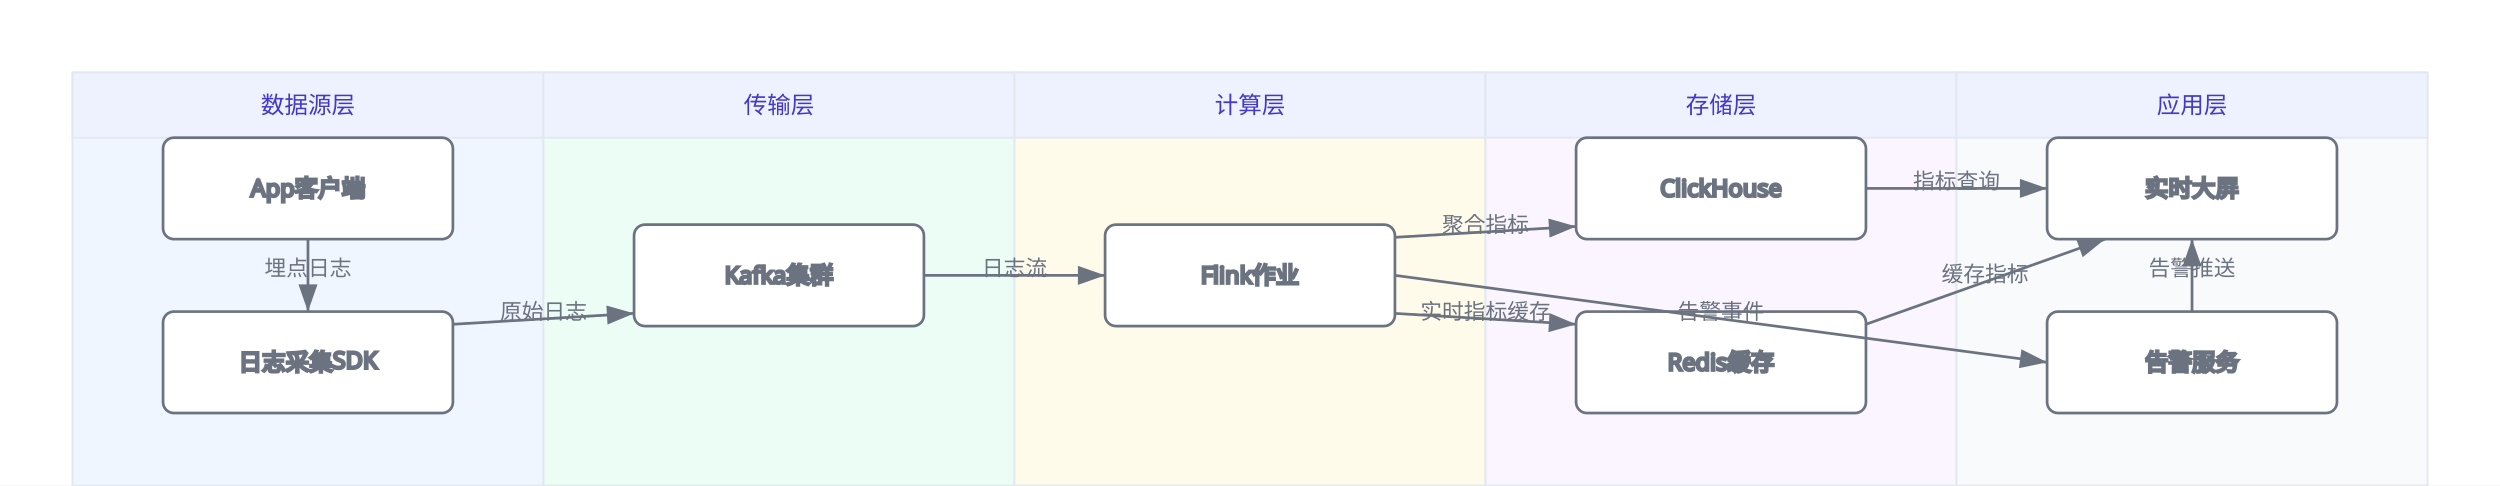
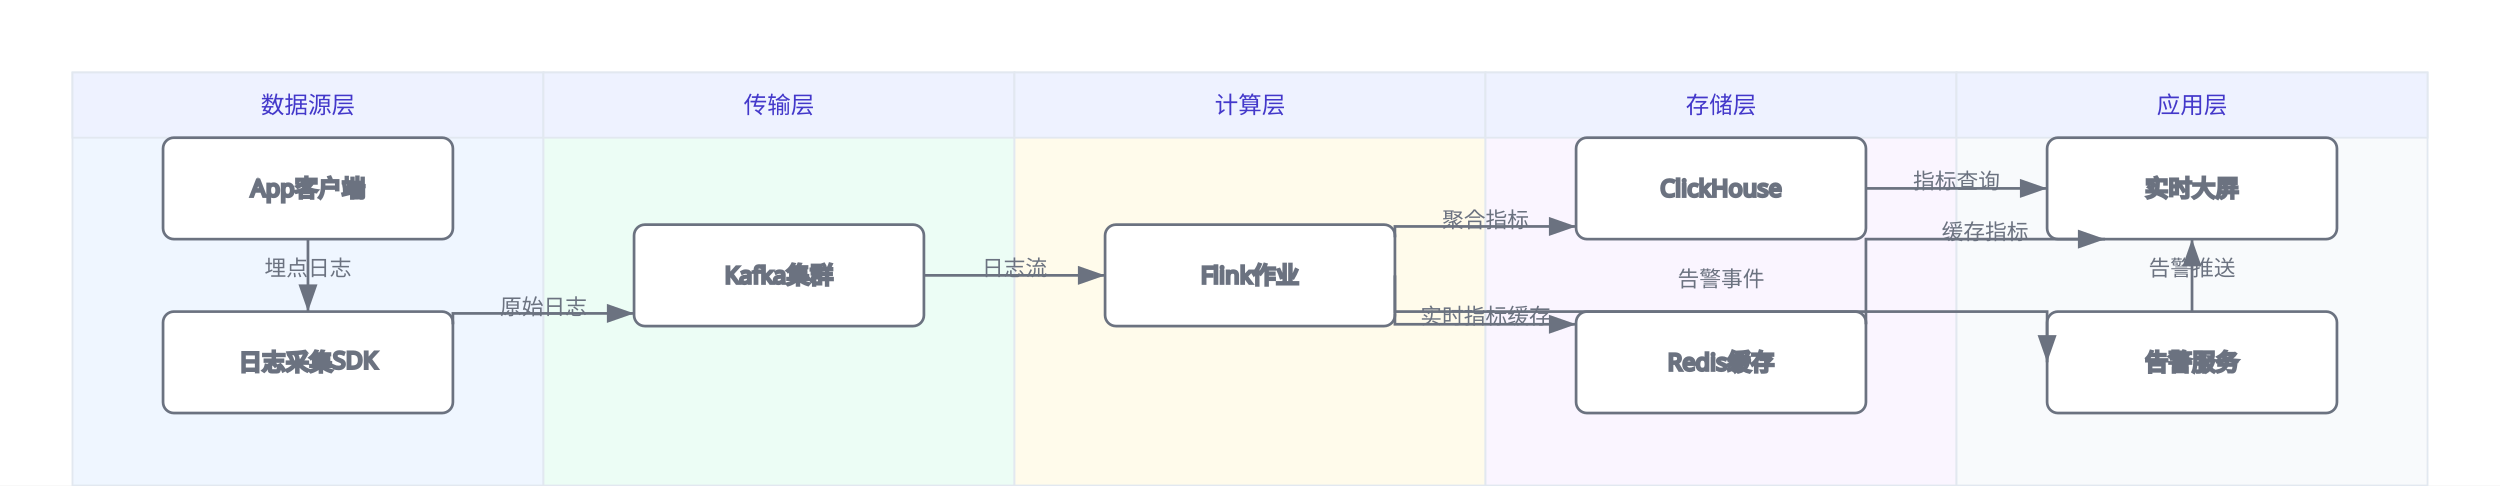
<svg xmlns="http://www.w3.org/2000/svg" width="1380" height="268" viewBox="0 0 1380 268">
  <defs>
    <marker id="arrowhead" markerWidth="10" markerHeight="7" refX="10" refY="3.5" orient="auto">
      <polygon points="0 0, 10 3.5, 0 7" fill="#6b7280" />
    </marker>
    <marker id="arrowhead-purple" markerWidth="10" markerHeight="7" refX="10" refY="3.5" orient="auto">
      <polygon points="0 0, 10 3.5, 0 7" fill="#7c3aed" />
    </marker>
  </defs>
  <style>.lgdl-anchors,.lgdl-edge-anchors{opacity:0;pointer-events:none;transition:opacity .12s ease}.lgdl-node:hover + .lgdl-anchors,.lgdl-class:hover + .lgdl-anchors,.lgdl-group:hover + .lgdl-anchors,.lgdl-lane:hover + .lgdl-anchors{opacity:1}.lgdl-edge:hover + .lgdl-edge-anchors,.lgdl-aggregate-edge:hover + .lgdl-edge-anchors{opacity:1}.lgdl-node.lgdl-hovered + .lgdl-anchors,.lgdl-class.lgdl-hovered + .lgdl-anchors,.lgdl-group.lgdl-hovered + .lgdl-anchors,.lgdl-lane.lgdl-hovered + .lgdl-anchors{opacity:1}.lgdl-edge.lgdl-hovered + .lgdl-edge-anchors,.lgdl-aggregate-edge.lgdl-hovered + .lgdl-edge-anchors{opacity:1}.lgdl-hovered{filter:drop-shadow(0 0 3px rgba(79,70,229,.65))}</style>
  <rect x="0" y="0" width="1380" height="268" fill="#ffffff" />
  <g class="lgdl-lane" data-lgdl-loc="groups[0]">
    <rect x="40" y="40" width="260" height="228" fill="#eff6ff" stroke="#e2e8f0" />
    <rect x="40" y="40" width="260" height="36" fill="#eef2ff" stroke="#e2e8f0" />
    <text x="170" y="58" font-family="'Segoe UI', 'PingFang SC', 'Microsoft YaHei', sans-serif" font-size="13" fill="#4338ca" text-anchor="middle" dominant-baseline="middle">数据源层</text>
  </g>
  <g class="lgdl-anchors">
    <circle cx="300.0" cy="154.0" r="3" fill="#64748b" />
    <circle cx="300.0" cy="188.8" r="3" fill="#64748b" />
    <circle cx="300.0" cy="229.1" r="3" fill="#64748b" />
    <circle cx="284.0" cy="268.0" r="3" fill="#64748b" />
    <circle cx="235.8" cy="268.0" r="3" fill="#64748b" />
    <circle cx="200.5" cy="268.0" r="3" fill="#64748b" />
    <circle cx="170.0" cy="268.0" r="3" fill="#64748b" />
    <circle cx="139.5" cy="268.0" r="3" fill="#64748b" />
    <circle cx="104.2" cy="268.0" r="3" fill="#64748b" />
    <circle cx="56.0" cy="268.0" r="3" fill="#64748b" />
    <circle cx="40.0" cy="229.1" r="3" fill="#64748b" />
    <circle cx="40.0" cy="188.8" r="3" fill="#64748b" />
    <circle cx="40.0" cy="154.0" r="3" fill="#64748b" />
    <circle cx="40.0" cy="119.2" r="3" fill="#64748b" />
    <circle cx="40.0" cy="78.9" r="3" fill="#64748b" />
    <circle cx="56.0" cy="40.0" r="3" fill="#64748b" />
    <circle cx="104.2" cy="40.0" r="3" fill="#64748b" />
    <circle cx="139.5" cy="40.0" r="3" fill="#64748b" />
    <circle cx="170.0" cy="40.0" r="3" fill="#64748b" />
    <circle cx="200.5" cy="40.0" r="3" fill="#64748b" />
    <circle cx="235.8" cy="40.0" r="3" fill="#64748b" />
    <circle cx="284.0" cy="40.0" r="3" fill="#64748b" />
    <circle cx="300.0" cy="78.9" r="3" fill="#64748b" />
    <circle cx="300.0" cy="119.2" r="3" fill="#64748b" />
  </g>
  <g class="lgdl-lane" data-lgdl-loc="groups[1]">
    <rect x="300" y="40" width="260" height="228" fill="#ecfdf5" stroke="#e2e8f0" />
    <rect x="300" y="40" width="260" height="36" fill="#eef2ff" stroke="#e2e8f0" />
    <text x="430" y="58" font-family="'Segoe UI', 'PingFang SC', 'Microsoft YaHei', sans-serif" font-size="13" fill="#4338ca" text-anchor="middle" dominant-baseline="middle">传输层</text>
  </g>
  <g class="lgdl-anchors">
    <circle cx="560.0" cy="154.0" r="3" fill="#64748b" />
    <circle cx="560.0" cy="188.8" r="3" fill="#64748b" />
    <circle cx="560.0" cy="229.1" r="3" fill="#64748b" />
    <circle cx="544.0" cy="268.0" r="3" fill="#64748b" />
    <circle cx="495.8" cy="268.0" r="3" fill="#64748b" />
    <circle cx="460.5" cy="268.0" r="3" fill="#64748b" />
    <circle cx="430.0" cy="268.0" r="3" fill="#64748b" />
    <circle cx="399.5" cy="268.0" r="3" fill="#64748b" />
    <circle cx="364.2" cy="268.0" r="3" fill="#64748b" />
    <circle cx="316.0" cy="268.0" r="3" fill="#64748b" />
    <circle cx="300.0" cy="229.1" r="3" fill="#64748b" />
    <circle cx="300.0" cy="188.8" r="3" fill="#64748b" />
    <circle cx="300.0" cy="154.0" r="3" fill="#64748b" />
    <circle cx="300.0" cy="119.2" r="3" fill="#64748b" />
    <circle cx="300.0" cy="78.9" r="3" fill="#64748b" />
    <circle cx="316.0" cy="40.0" r="3" fill="#64748b" />
    <circle cx="364.2" cy="40.0" r="3" fill="#64748b" />
    <circle cx="399.5" cy="40.0" r="3" fill="#64748b" />
    <circle cx="430.0" cy="40.0" r="3" fill="#64748b" />
    <circle cx="460.5" cy="40.0" r="3" fill="#64748b" />
    <circle cx="495.8" cy="40.0" r="3" fill="#64748b" />
    <circle cx="544.0" cy="40.0" r="3" fill="#64748b" />
    <circle cx="560.0" cy="78.9" r="3" fill="#64748b" />
    <circle cx="560.0" cy="119.2" r="3" fill="#64748b" />
  </g>
  <g class="lgdl-lane" data-lgdl-loc="groups[2]">
    <rect x="560" y="40" width="260" height="228" fill="#fffbeb" stroke="#e2e8f0" />
    <rect x="560" y="40" width="260" height="36" fill="#eef2ff" stroke="#e2e8f0" />
    <text x="690" y="58" font-family="'Segoe UI', 'PingFang SC', 'Microsoft YaHei', sans-serif" font-size="13" fill="#4338ca" text-anchor="middle" dominant-baseline="middle">计算层</text>
  </g>
  <g class="lgdl-anchors">
    <circle cx="820.0" cy="154.0" r="3" fill="#64748b" />
    <circle cx="820.0" cy="188.8" r="3" fill="#64748b" />
    <circle cx="820.0" cy="229.1" r="3" fill="#64748b" />
    <circle cx="804.0" cy="268.0" r="3" fill="#64748b" />
    <circle cx="755.8" cy="268.0" r="3" fill="#64748b" />
    <circle cx="720.5" cy="268.0" r="3" fill="#64748b" />
    <circle cx="690.0" cy="268.0" r="3" fill="#64748b" />
    <circle cx="659.5" cy="268.0" r="3" fill="#64748b" />
    <circle cx="624.2" cy="268.0" r="3" fill="#64748b" />
    <circle cx="576.0" cy="268.0" r="3" fill="#64748b" />
    <circle cx="560.0" cy="229.1" r="3" fill="#64748b" />
    <circle cx="560.0" cy="188.8" r="3" fill="#64748b" />
    <circle cx="560.0" cy="154.0" r="3" fill="#64748b" />
    <circle cx="560.0" cy="119.2" r="3" fill="#64748b" />
    <circle cx="560.0" cy="78.9" r="3" fill="#64748b" />
    <circle cx="576.0" cy="40.0" r="3" fill="#64748b" />
    <circle cx="624.2" cy="40.0" r="3" fill="#64748b" />
    <circle cx="659.5" cy="40.0" r="3" fill="#64748b" />
    <circle cx="690.0" cy="40.0" r="3" fill="#64748b" />
    <circle cx="720.5" cy="40.0" r="3" fill="#64748b" />
    <circle cx="755.8" cy="40.0" r="3" fill="#64748b" />
    <circle cx="804.0" cy="40.0" r="3" fill="#64748b" />
    <circle cx="820.0" cy="78.9" r="3" fill="#64748b" />
    <circle cx="820.0" cy="119.2" r="3" fill="#64748b" />
  </g>
  <g class="lgdl-lane" data-lgdl-loc="groups[3]">
    <rect x="820" y="40" width="260" height="228" fill="#faf5ff" stroke="#e2e8f0" />
    <rect x="820" y="40" width="260" height="36" fill="#eef2ff" stroke="#e2e8f0" />
    <text x="950" y="58" font-family="'Segoe UI', 'PingFang SC', 'Microsoft YaHei', sans-serif" font-size="13" fill="#4338ca" text-anchor="middle" dominant-baseline="middle">存储层</text>
  </g>
  <g class="lgdl-anchors">
    <circle cx="1080.0" cy="154.0" r="3" fill="#64748b" />
    <circle cx="1080.0" cy="188.8" r="3" fill="#64748b" />
    <circle cx="1080.0" cy="229.1" r="3" fill="#64748b" />
    <circle cx="1064.0" cy="268.0" r="3" fill="#64748b" />
    <circle cx="1015.8" cy="268.0" r="3" fill="#64748b" />
    <circle cx="980.5" cy="268.0" r="3" fill="#64748b" />
    <circle cx="950.0" cy="268.0" r="3" fill="#64748b" />
    <circle cx="919.5" cy="268.0" r="3" fill="#64748b" />
    <circle cx="884.2" cy="268.0" r="3" fill="#64748b" />
    <circle cx="836.0" cy="268.0" r="3" fill="#64748b" />
    <circle cx="820.0" cy="229.1" r="3" fill="#64748b" />
    <circle cx="820.0" cy="188.8" r="3" fill="#64748b" />
    <circle cx="820.0" cy="154.0" r="3" fill="#64748b" />
    <circle cx="820.0" cy="119.2" r="3" fill="#64748b" />
    <circle cx="820.0" cy="78.9" r="3" fill="#64748b" />
    <circle cx="836.0" cy="40.0" r="3" fill="#64748b" />
    <circle cx="884.2" cy="40.0" r="3" fill="#64748b" />
    <circle cx="919.5" cy="40.0" r="3" fill="#64748b" />
    <circle cx="950.0" cy="40.0" r="3" fill="#64748b" />
    <circle cx="980.5" cy="40.0" r="3" fill="#64748b" />
    <circle cx="1015.8" cy="40.0" r="3" fill="#64748b" />
    <circle cx="1064.0" cy="40.0" r="3" fill="#64748b" />
    <circle cx="1080.0" cy="78.9" r="3" fill="#64748b" />
    <circle cx="1080.0" cy="119.2" r="3" fill="#64748b" />
  </g>
  <g class="lgdl-lane" data-lgdl-loc="groups[4]">
    <rect x="1080" y="40" width="260" height="228" fill="#f8fafc" stroke="#e2e8f0" />
    <rect x="1080" y="40" width="260" height="36" fill="#eef2ff" stroke="#e2e8f0" />
    <text x="1210" y="58" font-family="'Segoe UI', 'PingFang SC', 'Microsoft YaHei', sans-serif" font-size="13" fill="#4338ca" text-anchor="middle" dominant-baseline="middle">应用层</text>
  </g>
  <g class="lgdl-anchors">
    <circle cx="1340.0" cy="154.0" r="3" fill="#64748b" />
    <circle cx="1340.0" cy="188.8" r="3" fill="#64748b" />
    <circle cx="1340.0" cy="229.1" r="3" fill="#64748b" />
    <circle cx="1324.0" cy="268.0" r="3" fill="#64748b" />
    <circle cx="1275.8" cy="268.0" r="3" fill="#64748b" />
    <circle cx="1240.5" cy="268.0" r="3" fill="#64748b" />
    <circle cx="1210.0" cy="268.0" r="3" fill="#64748b" />
    <circle cx="1179.5" cy="268.0" r="3" fill="#64748b" />
    <circle cx="1144.2" cy="268.0" r="3" fill="#64748b" />
    <circle cx="1096.0" cy="268.0" r="3" fill="#64748b" />
    <circle cx="1080.0" cy="229.1" r="3" fill="#64748b" />
    <circle cx="1080.0" cy="188.8" r="3" fill="#64748b" />
    <circle cx="1080.0" cy="154.0" r="3" fill="#64748b" />
    <circle cx="1080.0" cy="119.2" r="3" fill="#64748b" />
    <circle cx="1080.0" cy="78.9" r="3" fill="#64748b" />
    <circle cx="1096.0" cy="40.0" r="3" fill="#64748b" />
    <circle cx="1144.2" cy="40.0" r="3" fill="#64748b" />
    <circle cx="1179.5" cy="40.0" r="3" fill="#64748b" />
    <circle cx="1210.0" cy="40.0" r="3" fill="#64748b" />
    <circle cx="1240.5" cy="40.0" r="3" fill="#64748b" />
    <circle cx="1275.8" cy="40.0" r="3" fill="#64748b" />
    <circle cx="1324.0" cy="40.0" r="3" fill="#64748b" />
    <circle cx="1340.0" cy="78.9" r="3" fill="#64748b" />
    <circle cx="1340.0" cy="119.2" r="3" fill="#64748b" />
  </g>
  <g class="lgdl-node" data-lgdl-loc="nodes[0]" fill="#ffffff" stroke="#6b7280" stroke-width="1.5">
    <rect x="90" y="76" width="160" height="56" rx="6" ry="6" />
    <text x="170" y="104" font-family="'Segoe UI', 'PingFang SC', 'Microsoft YaHei', sans-serif" font-size="13" fill="#1f2937" text-anchor="middle" dominant-baseline="middle">App客户端</text>
  </g>
  <g class="lgdl-anchors">
    <circle cx="250.0" cy="104.0" r="3" fill="#6b7280" />
    <circle cx="250.0" cy="125.4" r="3" fill="#6b7280" />
    <circle cx="218.5" cy="132.0" r="3" fill="#6b7280" />
    <circle cx="198.0" cy="132.0" r="3" fill="#6b7280" />
    <circle cx="186.2" cy="132.0" r="3" fill="#6b7280" />
    <circle cx="177.5" cy="132.0" r="3" fill="#6b7280" />
    <circle cx="170.0" cy="132.0" r="3" fill="#6b7280" />
    <circle cx="162.5" cy="132.0" r="3" fill="#6b7280" />
    <circle cx="153.8" cy="132.0" r="3" fill="#6b7280" />
    <circle cx="142.0" cy="132.0" r="3" fill="#6b7280" />
    <circle cx="121.5" cy="132.0" r="3" fill="#6b7280" />
    <circle cx="90.0" cy="125.4" r="3" fill="#6b7280" />
    <circle cx="90.0" cy="104.0" r="3" fill="#6b7280" />
    <circle cx="90.0" cy="82.6" r="3" fill="#6b7280" />
    <circle cx="121.5" cy="76.0" r="3" fill="#6b7280" />
    <circle cx="142.0" cy="76.0" r="3" fill="#6b7280" />
    <circle cx="153.8" cy="76.0" r="3" fill="#6b7280" />
    <circle cx="162.5" cy="76.0" r="3" fill="#6b7280" />
    <circle cx="170.0" cy="76.0" r="3" fill="#6b7280" />
    <circle cx="177.5" cy="76.0" r="3" fill="#6b7280" />
    <circle cx="186.2" cy="76.0" r="3" fill="#6b7280" />
    <circle cx="198.0" cy="76.0" r="3" fill="#6b7280" />
    <circle cx="218.5" cy="76.0" r="3" fill="#6b7280" />
    <circle cx="250.0" cy="82.6" r="3" fill="#6b7280" />
  </g>
  <g class="lgdl-node" data-lgdl-loc="nodes[1]" fill="#ffffff" stroke="#6b7280" stroke-width="1.5">
    <rect x="90" y="172" width="160" height="56" rx="6" ry="6" />
    <text x="170" y="200" font-family="'Segoe UI', 'PingFang SC', 'Microsoft YaHei', sans-serif" font-size="13" fill="#1f2937" text-anchor="middle" dominant-baseline="middle">日志采集SDK</text>
  </g>
  <g class="lgdl-anchors">
    <circle cx="250.0" cy="200.0" r="3" fill="#6b7280" />
    <circle cx="250.0" cy="221.4" r="3" fill="#6b7280" />
    <circle cx="218.5" cy="228.0" r="3" fill="#6b7280" />
    <circle cx="198.0" cy="228.0" r="3" fill="#6b7280" />
    <circle cx="186.2" cy="228.0" r="3" fill="#6b7280" />
    <circle cx="177.5" cy="228.0" r="3" fill="#6b7280" />
    <circle cx="170.0" cy="228.0" r="3" fill="#6b7280" />
    <circle cx="162.5" cy="228.0" r="3" fill="#6b7280" />
    <circle cx="153.8" cy="228.0" r="3" fill="#6b7280" />
    <circle cx="142.0" cy="228.0" r="3" fill="#6b7280" />
    <circle cx="121.5" cy="228.0" r="3" fill="#6b7280" />
    <circle cx="90.0" cy="221.4" r="3" fill="#6b7280" />
    <circle cx="90.0" cy="200.0" r="3" fill="#6b7280" />
    <circle cx="90.0" cy="178.6" r="3" fill="#6b7280" />
    <circle cx="121.5" cy="172.0" r="3" fill="#6b7280" />
    <circle cx="142.0" cy="172.0" r="3" fill="#6b7280" />
    <circle cx="153.8" cy="172.0" r="3" fill="#6b7280" />
    <circle cx="162.5" cy="172.0" r="3" fill="#6b7280" />
    <circle cx="170.0" cy="172.0" r="3" fill="#6b7280" />
    <circle cx="177.5" cy="172.0" r="3" fill="#6b7280" />
    <circle cx="186.2" cy="172.0" r="3" fill="#6b7280" />
    <circle cx="198.0" cy="172.0" r="3" fill="#6b7280" />
    <circle cx="218.5" cy="172.0" r="3" fill="#6b7280" />
    <circle cx="250.0" cy="178.6" r="3" fill="#6b7280" />
  </g>
  <g class="lgdl-node" data-lgdl-loc="nodes[2]" fill="#ffffff" stroke="#6b7280" stroke-width="1.5">
    <rect x="350" y="124" width="160" height="56" rx="6" ry="6" />
    <text x="430" y="152" font-family="'Segoe UI', 'PingFang SC', 'Microsoft YaHei', sans-serif" font-size="13" fill="#1f2937" text-anchor="middle" dominant-baseline="middle">Kafka集群</text>
  </g>
  <g class="lgdl-anchors">
    <circle cx="510.0" cy="152.0" r="3" fill="#6b7280" />
    <circle cx="510.0" cy="173.4" r="3" fill="#6b7280" />
    <circle cx="478.5" cy="180.0" r="3" fill="#6b7280" />
    <circle cx="458.0" cy="180.0" r="3" fill="#6b7280" />
    <circle cx="446.2" cy="180.0" r="3" fill="#6b7280" />
    <circle cx="437.5" cy="180.0" r="3" fill="#6b7280" />
    <circle cx="430.0" cy="180.0" r="3" fill="#6b7280" />
    <circle cx="422.5" cy="180.0" r="3" fill="#6b7280" />
    <circle cx="413.8" cy="180.0" r="3" fill="#6b7280" />
    <circle cx="402.0" cy="180.0" r="3" fill="#6b7280" />
    <circle cx="381.5" cy="180.0" r="3" fill="#6b7280" />
    <circle cx="350.0" cy="173.4" r="3" fill="#6b7280" />
    <circle cx="350.0" cy="152.0" r="3" fill="#6b7280" />
    <circle cx="350.0" cy="130.6" r="3" fill="#6b7280" />
    <circle cx="381.5" cy="124.0" r="3" fill="#6b7280" />
    <circle cx="402.0" cy="124.0" r="3" fill="#6b7280" />
    <circle cx="413.8" cy="124.0" r="3" fill="#6b7280" />
    <circle cx="422.5" cy="124.0" r="3" fill="#6b7280" />
    <circle cx="430.0" cy="124.0" r="3" fill="#6b7280" />
    <circle cx="437.5" cy="124.0" r="3" fill="#6b7280" />
    <circle cx="446.2" cy="124.0" r="3" fill="#6b7280" />
    <circle cx="458.0" cy="124.0" r="3" fill="#6b7280" />
    <circle cx="478.5" cy="124.0" r="3" fill="#6b7280" />
    <circle cx="510.0" cy="130.6" r="3" fill="#6b7280" />
  </g>
  <g class="lgdl-node" data-lgdl-loc="nodes[3]" fill="#ffffff" stroke="#6b7280" stroke-width="1.5">
    <rect x="610" y="124" width="160" height="56" rx="6" ry="6" />
    <text x="690" y="152" font-family="'Segoe UI', 'PingFang SC', 'Microsoft YaHei', sans-serif" font-size="13" fill="#1f2937" text-anchor="middle" dominant-baseline="middle">Flink作业</text>
  </g>
  <g class="lgdl-anchors">
    <circle cx="770.0" cy="152.0" r="3" fill="#6b7280" />
    <circle cx="770.0" cy="173.4" r="3" fill="#6b7280" />
    <circle cx="738.5" cy="180.0" r="3" fill="#6b7280" />
    <circle cx="718.0" cy="180.0" r="3" fill="#6b7280" />
    <circle cx="706.2" cy="180.0" r="3" fill="#6b7280" />
    <circle cx="697.5" cy="180.0" r="3" fill="#6b7280" />
    <circle cx="690.0" cy="180.0" r="3" fill="#6b7280" />
    <circle cx="682.5" cy="180.0" r="3" fill="#6b7280" />
    <circle cx="673.8" cy="180.0" r="3" fill="#6b7280" />
    <circle cx="662.0" cy="180.0" r="3" fill="#6b7280" />
    <circle cx="641.5" cy="180.0" r="3" fill="#6b7280" />
    <circle cx="610.0" cy="173.4" r="3" fill="#6b7280" />
    <circle cx="610.0" cy="152.0" r="3" fill="#6b7280" />
    <circle cx="610.0" cy="130.6" r="3" fill="#6b7280" />
    <circle cx="641.5" cy="124.0" r="3" fill="#6b7280" />
    <circle cx="662.0" cy="124.0" r="3" fill="#6b7280" />
    <circle cx="673.8" cy="124.0" r="3" fill="#6b7280" />
    <circle cx="682.5" cy="124.0" r="3" fill="#6b7280" />
    <circle cx="690.0" cy="124.0" r="3" fill="#6b7280" />
    <circle cx="697.5" cy="124.0" r="3" fill="#6b7280" />
    <circle cx="706.2" cy="124.0" r="3" fill="#6b7280" />
    <circle cx="718.0" cy="124.0" r="3" fill="#6b7280" />
    <circle cx="738.5" cy="124.0" r="3" fill="#6b7280" />
    <circle cx="770.0" cy="130.6" r="3" fill="#6b7280" />
  </g>
  <g class="lgdl-node" data-lgdl-loc="nodes[4]" fill="#ffffff" stroke="#6b7280" stroke-width="1.5">
    <rect x="870" y="76" width="160" height="56" rx="6" ry="6" />
    <text x="950" y="104" font-family="'Segoe UI', 'PingFang SC', 'Microsoft YaHei', sans-serif" font-size="13" fill="#1f2937" text-anchor="middle" dominant-baseline="middle">ClickHouse</text>
  </g>
  <g class="lgdl-anchors">
    <circle cx="1030.0" cy="104.0" r="3" fill="#6b7280" />
    <circle cx="1030.0" cy="125.4" r="3" fill="#6b7280" />
    <circle cx="998.5" cy="132.0" r="3" fill="#6b7280" />
    <circle cx="978.0" cy="132.0" r="3" fill="#6b7280" />
    <circle cx="966.2" cy="132.0" r="3" fill="#6b7280" />
    <circle cx="957.5" cy="132.0" r="3" fill="#6b7280" />
    <circle cx="950.0" cy="132.0" r="3" fill="#6b7280" />
    <circle cx="942.5" cy="132.0" r="3" fill="#6b7280" />
    <circle cx="933.8" cy="132.0" r="3" fill="#6b7280" />
    <circle cx="922.0" cy="132.0" r="3" fill="#6b7280" />
    <circle cx="901.5" cy="132.0" r="3" fill="#6b7280" />
    <circle cx="870.0" cy="125.4" r="3" fill="#6b7280" />
    <circle cx="870.0" cy="104.0" r="3" fill="#6b7280" />
    <circle cx="870.0" cy="82.6" r="3" fill="#6b7280" />
    <circle cx="901.5" cy="76.0" r="3" fill="#6b7280" />
    <circle cx="922.0" cy="76.0" r="3" fill="#6b7280" />
    <circle cx="933.8" cy="76.0" r="3" fill="#6b7280" />
    <circle cx="942.5" cy="76.0" r="3" fill="#6b7280" />
    <circle cx="950.0" cy="76.0" r="3" fill="#6b7280" />
    <circle cx="957.5" cy="76.0" r="3" fill="#6b7280" />
    <circle cx="966.2" cy="76.0" r="3" fill="#6b7280" />
    <circle cx="978.0" cy="76.0" r="3" fill="#6b7280" />
    <circle cx="998.5" cy="76.0" r="3" fill="#6b7280" />
    <circle cx="1030.0" cy="82.6" r="3" fill="#6b7280" />
  </g>
  <g class="lgdl-node" data-lgdl-loc="nodes[5]" fill="#ffffff" stroke="#6b7280" stroke-width="1.5">
    <rect x="1130" y="76" width="160" height="56" rx="6" ry="6" />
    <text x="1210" y="104" font-family="'Segoe UI', 'PingFang SC', 'Microsoft YaHei', sans-serif" font-size="13" fill="#1f2937" text-anchor="middle" dominant-baseline="middle">实时大屏</text>
  </g>
  <g class="lgdl-anchors">
    <circle cx="1290.0" cy="104.0" r="3" fill="#6b7280" />
    <circle cx="1290.0" cy="125.4" r="3" fill="#6b7280" />
    <circle cx="1258.5" cy="132.0" r="3" fill="#6b7280" />
    <circle cx="1238.0" cy="132.0" r="3" fill="#6b7280" />
    <circle cx="1226.2" cy="132.0" r="3" fill="#6b7280" />
    <circle cx="1217.5" cy="132.0" r="3" fill="#6b7280" />
    <circle cx="1210.0" cy="132.0" r="3" fill="#6b7280" />
    <circle cx="1202.5" cy="132.0" r="3" fill="#6b7280" />
    <circle cx="1193.8" cy="132.0" r="3" fill="#6b7280" />
    <circle cx="1182.0" cy="132.0" r="3" fill="#6b7280" />
    <circle cx="1161.5" cy="132.0" r="3" fill="#6b7280" />
    <circle cx="1130.0" cy="125.4" r="3" fill="#6b7280" />
    <circle cx="1130.0" cy="104.0" r="3" fill="#6b7280" />
    <circle cx="1130.0" cy="82.6" r="3" fill="#6b7280" />
    <circle cx="1161.5" cy="76.0" r="3" fill="#6b7280" />
    <circle cx="1182.0" cy="76.0" r="3" fill="#6b7280" />
    <circle cx="1193.8" cy="76.0" r="3" fill="#6b7280" />
    <circle cx="1202.5" cy="76.0" r="3" fill="#6b7280" />
    <circle cx="1210.0" cy="76.0" r="3" fill="#6b7280" />
    <circle cx="1217.5" cy="76.0" r="3" fill="#6b7280" />
    <circle cx="1226.2" cy="76.0" r="3" fill="#6b7280" />
    <circle cx="1238.0" cy="76.0" r="3" fill="#6b7280" />
    <circle cx="1258.5" cy="76.0" r="3" fill="#6b7280" />
    <circle cx="1290.0" cy="82.6" r="3" fill="#6b7280" />
  </g>
  <g class="lgdl-node" data-lgdl-loc="nodes[6]" fill="#ffffff" stroke="#6b7280" stroke-width="1.5">
    <rect x="1130" y="172" width="160" height="56" rx="6" ry="6" />
    <text x="1210" y="200" font-family="'Segoe UI', 'PingFang SC', 'Microsoft YaHei', sans-serif" font-size="13" fill="#1f2937" text-anchor="middle" dominant-baseline="middle">告警服务</text>
  </g>
  <g class="lgdl-anchors">
    <circle cx="1290.0" cy="200.0" r="3" fill="#6b7280" />
    <circle cx="1290.0" cy="221.4" r="3" fill="#6b7280" />
    <circle cx="1258.5" cy="228.0" r="3" fill="#6b7280" />
    <circle cx="1238.0" cy="228.0" r="3" fill="#6b7280" />
    <circle cx="1226.2" cy="228.0" r="3" fill="#6b7280" />
    <circle cx="1217.5" cy="228.0" r="3" fill="#6b7280" />
    <circle cx="1210.0" cy="228.0" r="3" fill="#6b7280" />
    <circle cx="1202.5" cy="228.0" r="3" fill="#6b7280" />
    <circle cx="1193.8" cy="228.0" r="3" fill="#6b7280" />
    <circle cx="1182.0" cy="228.0" r="3" fill="#6b7280" />
    <circle cx="1161.5" cy="228.0" r="3" fill="#6b7280" />
    <circle cx="1130.0" cy="221.4" r="3" fill="#6b7280" />
    <circle cx="1130.0" cy="200.0" r="3" fill="#6b7280" />
    <circle cx="1130.0" cy="178.6" r="3" fill="#6b7280" />
    <circle cx="1161.5" cy="172.0" r="3" fill="#6b7280" />
    <circle cx="1182.0" cy="172.0" r="3" fill="#6b7280" />
    <circle cx="1193.8" cy="172.0" r="3" fill="#6b7280" />
    <circle cx="1202.5" cy="172.0" r="3" fill="#6b7280" />
    <circle cx="1210.0" cy="172.0" r="3" fill="#6b7280" />
    <circle cx="1217.5" cy="172.0" r="3" fill="#6b7280" />
    <circle cx="1226.2" cy="172.0" r="3" fill="#6b7280" />
    <circle cx="1238.0" cy="172.0" r="3" fill="#6b7280" />
    <circle cx="1258.5" cy="172.0" r="3" fill="#6b7280" />
    <circle cx="1290.0" cy="178.6" r="3" fill="#6b7280" />
  </g>
  <g class="lgdl-node" data-lgdl-loc="nodes[7]" fill="#ffffff" stroke="#6b7280" stroke-width="1.5">
    <rect x="870" y="172" width="160" height="56" rx="6" ry="6" />
    <text x="950" y="200" font-family="'Segoe UI', 'PingFang SC', 'Microsoft YaHei', sans-serif" font-size="13" fill="#1f2937" text-anchor="middle" dominant-baseline="middle">Redis缓存</text>
  </g>
  <g class="lgdl-anchors">
    <circle cx="1030.0" cy="200.0" r="3" fill="#6b7280" />
    <circle cx="1030.0" cy="221.4" r="3" fill="#6b7280" />
    <circle cx="998.5" cy="228.0" r="3" fill="#6b7280" />
    <circle cx="978.0" cy="228.0" r="3" fill="#6b7280" />
    <circle cx="966.2" cy="228.0" r="3" fill="#6b7280" />
    <circle cx="957.5" cy="228.0" r="3" fill="#6b7280" />
    <circle cx="950.0" cy="228.0" r="3" fill="#6b7280" />
    <circle cx="942.5" cy="228.0" r="3" fill="#6b7280" />
    <circle cx="933.8" cy="228.0" r="3" fill="#6b7280" />
    <circle cx="922.0" cy="228.0" r="3" fill="#6b7280" />
    <circle cx="901.5" cy="228.0" r="3" fill="#6b7280" />
    <circle cx="870.0" cy="221.4" r="3" fill="#6b7280" />
    <circle cx="870.0" cy="200.0" r="3" fill="#6b7280" />
    <circle cx="870.0" cy="178.6" r="3" fill="#6b7280" />
    <circle cx="901.5" cy="172.0" r="3" fill="#6b7280" />
    <circle cx="922.0" cy="172.0" r="3" fill="#6b7280" />
    <circle cx="933.8" cy="172.0" r="3" fill="#6b7280" />
    <circle cx="942.5" cy="172.0" r="3" fill="#6b7280" />
    <circle cx="950.0" cy="172.0" r="3" fill="#6b7280" />
    <circle cx="957.5" cy="172.0" r="3" fill="#6b7280" />
    <circle cx="966.2" cy="172.0" r="3" fill="#6b7280" />
    <circle cx="978.0" cy="172.0" r="3" fill="#6b7280" />
    <circle cx="998.5" cy="172.0" r="3" fill="#6b7280" />
    <circle cx="1030.0" cy="178.6" r="3" fill="#6b7280" />
  </g>
  <g class="lgdl-edge" data-lgdl-loc="edges[0]">
    <path d="M 170,132 L 170,172" fill="none" stroke="#6b7280" stroke-width="1.5" marker-end="url(#arrowhead)" />
    <text x="170" y="148" font-family="'Segoe UI', 'PingFang SC', 'Microsoft YaHei', sans-serif" font-size="12" fill="#6b7280" text-anchor="middle" dominant-baseline="middle">埋点日志</text>
  </g>
  <g class="lgdl-edge-anchors">
    <circle cx="170.0" cy="132.0" r="3.5" fill="#6b7280" />
    <circle cx="170.0" cy="172.0" r="3.5" fill="#6b7280" />
  </g>
  <g class="lgdl-edge" data-lgdl-loc="edges[1]">
-     <path d="M 250,179 L 350,173" fill="none" stroke="#6b7280" stroke-width="1.5" marker-end="url(#arrowhead)" />
-     <text x="300" y="172" font-family="'Segoe UI', 'PingFang SC', 'Microsoft YaHei', sans-serif" font-size="12" fill="#6b7280" text-anchor="middle" dominant-baseline="middle">原始日志</text>
+     <path d="M 250,179 L 250,173 L 350,173" fill="none" stroke="#6b7280" stroke-width="1.5" marker-end="url(#arrowhead)" />
+     <text x="300" y="169.436" font-family="'Segoe UI', 'PingFang SC', 'Microsoft YaHei', sans-serif" font-size="12" fill="#6b7280" text-anchor="middle" dominant-baseline="middle">原始日志</text>
  </g>
  <g class="lgdl-edge-anchors">
    <circle cx="250.0" cy="178.6" r="3.5" fill="#6b7280" />
    <circle cx="350.0" cy="173.4" r="3.5" fill="#6b7280" />
  </g>
  <g class="lgdl-edge" data-lgdl-loc="edges[2]">
    <path d="M 510,152 L 610,152" fill="none" stroke="#6b7280" stroke-width="1.5" marker-end="url(#arrowhead)" />
    <text x="560" y="148" font-family="'Segoe UI', 'PingFang SC', 'Microsoft YaHei', sans-serif" font-size="12" fill="#6b7280" text-anchor="middle" dominant-baseline="middle">日志流</text>
  </g>
  <g class="lgdl-edge-anchors">
    <circle cx="510.0" cy="152.0" r="3.5" fill="#6b7280" />
    <circle cx="610.0" cy="152.0" r="3.5" fill="#6b7280" />
  </g>
  <g class="lgdl-edge" data-lgdl-loc="edges[3]">
-     <path d="M 770,131 L 870,125" fill="none" stroke="#6b7280" stroke-width="1.5" marker-end="url(#arrowhead)" />
-     <text x="820" y="124" font-family="'Segoe UI', 'PingFang SC', 'Microsoft YaHei', sans-serif" font-size="12" fill="#6b7280" text-anchor="middle" dominant-baseline="middle">聚合指标</text>
+     <path d="M 770,131 L 770,125 L 870,125" fill="none" stroke="#6b7280" stroke-width="1.5" marker-end="url(#arrowhead)" />
+     <text x="820" y="121.436" font-family="'Segoe UI', 'PingFang SC', 'Microsoft YaHei', sans-serif" font-size="12" fill="#6b7280" text-anchor="middle" dominant-baseline="middle">聚合指标</text>
  </g>
  <g class="lgdl-edge-anchors">
    <circle cx="770.0" cy="130.6" r="3.5" fill="#6b7280" />
    <circle cx="870.0" cy="125.4" r="3.5" fill="#6b7280" />
  </g>
  <g class="lgdl-edge" data-lgdl-loc="edges[4]">
-     <path d="M 770,173 L 870,179" fill="none" stroke="#6b7280" stroke-width="1.5" marker-end="url(#arrowhead)" />
-     <text x="820" y="172" font-family="'Segoe UI', 'PingFang SC', 'Microsoft YaHei', sans-serif" font-size="12" fill="#6b7280" text-anchor="middle" dominant-baseline="middle">实时指标缓存</text>
+     <path d="M 770,173 L 770,179 L 870,179" fill="none" stroke="#6b7280" stroke-width="1.5" marker-end="url(#arrowhead)" />
+     <text x="820" y="174.564" font-family="'Segoe UI', 'PingFang SC', 'Microsoft YaHei', sans-serif" font-size="12" fill="#6b7280" text-anchor="middle" dominant-baseline="middle">实时指标缓存</text>
  </g>
  <g class="lgdl-edge-anchors">
    <circle cx="770.0" cy="173.4" r="3.5" fill="#6b7280" />
    <circle cx="870.0" cy="178.6" r="3.5" fill="#6b7280" />
  </g>
  <g class="lgdl-edge" data-lgdl-loc="edges[5]">
-     <path d="M 770,152 L 1130,200" fill="none" stroke="#6b7280" stroke-width="1.5" marker-end="url(#arrowhead)" />
-     <text x="950" y="172" font-family="'Segoe UI', 'PingFang SC', 'Microsoft YaHei', sans-serif" font-size="12" fill="#6b7280" text-anchor="middle" dominant-baseline="middle">告警事件</text>
+     <path d="M 770,152 L 770,172 L 1130,172 L 1130,200" fill="none" stroke="#6b7280" stroke-width="1.5" marker-end="url(#arrowhead)" />
+     <text x="950" y="154" font-family="'Segoe UI', 'PingFang SC', 'Microsoft YaHei', sans-serif" font-size="12" fill="#6b7280" text-anchor="middle" dominant-baseline="middle">告警事件</text>
  </g>
  <g class="lgdl-edge-anchors">
    <circle cx="770.0" cy="152.0" r="3.5" fill="#6b7280" />
    <circle cx="1130.0" cy="200.0" r="3.5" fill="#6b7280" />
  </g>
  <g class="lgdl-edge" data-lgdl-loc="edges[6]">
    <path d="M 1030,104 L 1130,104" fill="none" stroke="#6b7280" stroke-width="1.5" marker-end="url(#arrowhead)" />
    <text x="1080" y="100" font-family="'Segoe UI', 'PingFang SC', 'Microsoft YaHei', sans-serif" font-size="12" fill="#6b7280" text-anchor="middle" dominant-baseline="middle">指标查询</text>
  </g>
  <g class="lgdl-edge-anchors">
    <circle cx="1030.0" cy="104.0" r="3.5" fill="#6b7280" />
    <circle cx="1130.0" cy="104.0" r="3.5" fill="#6b7280" />
  </g>
  <g class="lgdl-edge" data-lgdl-loc="edges[7]">
-     <path d="M 1030,179 L 1162,132" fill="none" stroke="#6b7280" stroke-width="1.5" marker-end="url(#arrowhead)" />
-     <text x="1095.751" y="151.282" font-family="'Segoe UI', 'PingFang SC', 'Microsoft YaHei', sans-serif" font-size="12" fill="#6b7280" text-anchor="middle" dominant-baseline="middle">缓存指标</text>
+     <path d="M 1030,179 L 1030,132 L 1162,132" fill="none" stroke="#6b7280" stroke-width="1.5" marker-end="url(#arrowhead)" />
+     <text x="1095.751" y="128" font-family="'Segoe UI', 'PingFang SC', 'Microsoft YaHei', sans-serif" font-size="12" fill="#6b7280" text-anchor="middle" dominant-baseline="middle">缓存指标</text>
  </g>
  <g class="lgdl-edge-anchors">
    <circle cx="1030.0" cy="178.6" r="3.5" fill="#6b7280" />
    <circle cx="1161.5" cy="132.0" r="3.5" fill="#6b7280" />
  </g>
  <g class="lgdl-edge" data-lgdl-loc="edges[8]">
    <path d="M 1210,172 L 1210,132" fill="none" stroke="#6b7280" stroke-width="1.5" marker-end="url(#arrowhead)" />
    <text x="1210" y="148" font-family="'Segoe UI', 'PingFang SC', 'Microsoft YaHei', sans-serif" font-size="12" fill="#6b7280" text-anchor="middle" dominant-baseline="middle">告警推送</text>
  </g>
  <g class="lgdl-edge-anchors">
    <circle cx="1210.0" cy="172.0" r="3.5" fill="#6b7280" />
    <circle cx="1210.0" cy="132.0" r="3.5" fill="#6b7280" />
  </g>
</svg>
